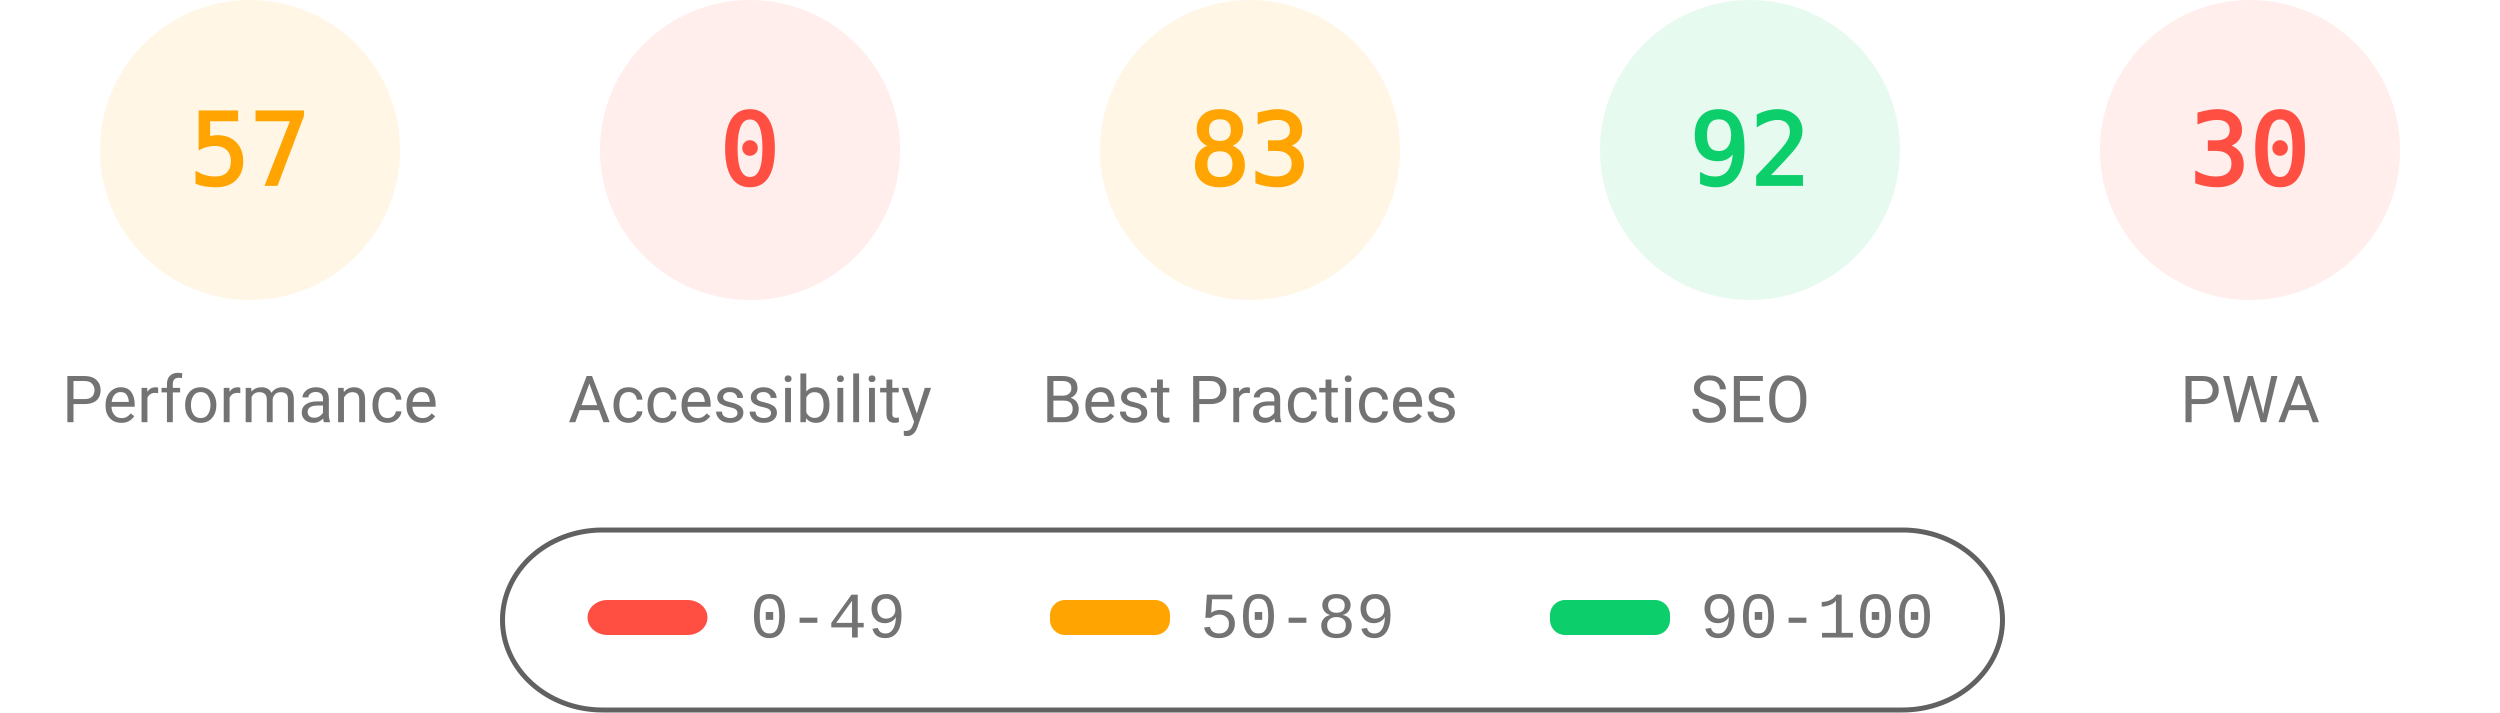
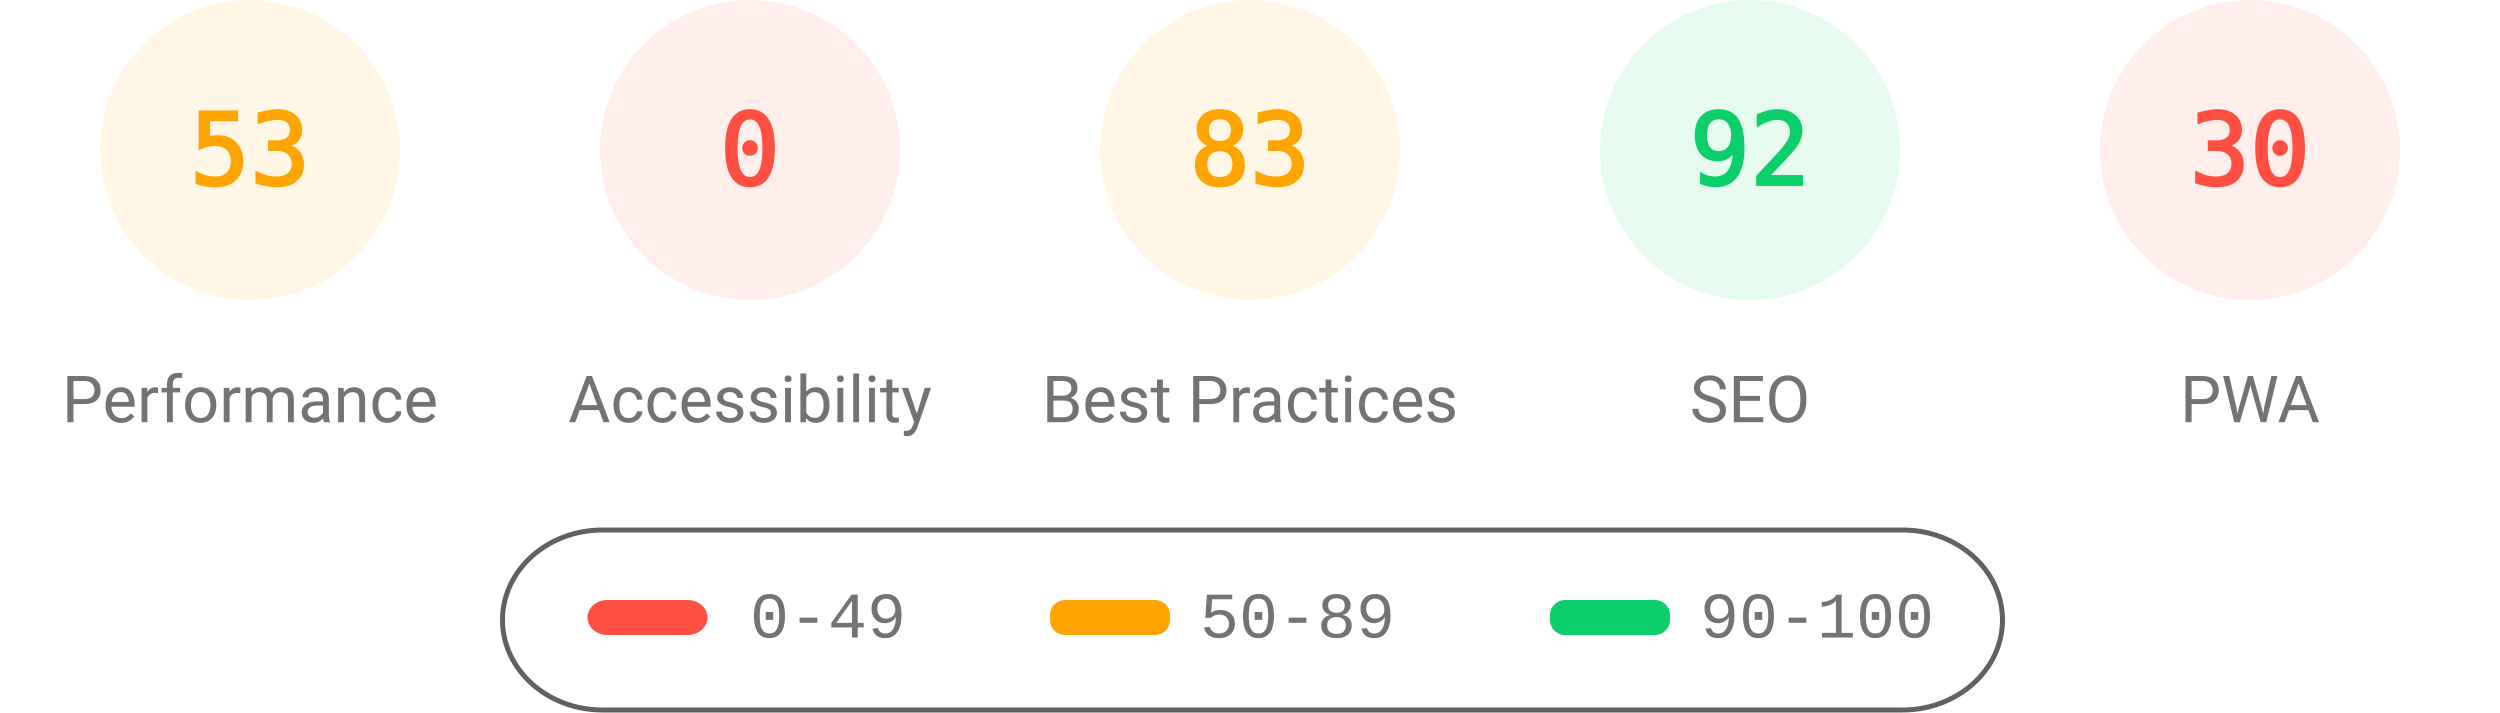
<svg xmlns="http://www.w3.org/2000/svg" fill="none" width="1000" height="285">
  <style>.gauge-base{opacity:.1}.gauge-arc{fill:none;animation-delay:250ms;stroke-linecap:round;transform:rotate(-90deg);transform-origin:100px 60px;animation:load-gauge 1s ease forwards}.guage-text{font-size:40px;font-family:monospace;text-align:center}.guage-red{color:#ff4e42;fill:#ff4e42;stroke:#ff4e42}.guage-orange{color:#ffa400;fill:#ffa400;stroke:#ffa400}.guage-green{color:#0cce6b;fill:#0cce6b;stroke:#0cce6b}.guage-undefined{color:#5c5c5c;fill:#5c5c5c;stroke:#5c5c5c}.guage-title{color:#737373;fill:#737373;stroke:none;font-size:26px;line-height:26px;font-family:Roboto,Halvetica,Arial,sans-serif}@keyframes load-gauge{from{stroke-dasharray:0 352.858}}</style>
  <svg class="guage-div guage-perf guage-orange" viewBox="0 0 200 200" width="200" height="200">
    <circle class="gauge-base" r="56" cx="100" cy="60" stroke-width="8" />
-     <circle class="gauge-arc guage-arc-1" r="56" cx="100" cy="60" stroke-width="8" style="stroke-dasharray:200.559,351.858" />
-     <text class="guage-text" x="100" y="60" alignment-baseline="central" dominant-baseline="central" text-anchor="middle">57</text>
+     <circle class="gauge-arc guage-arc-1" r="56" cx="100" cy="60" stroke-width="8" style="stroke-dasharray:186.485,351.858" />
+     <text class="guage-text" x="100" y="60" alignment-baseline="central" dominant-baseline="central" text-anchor="middle">53</text>
    <text class="guage-title" x="100" y="160" alignment-baseline="central" dominant-baseline="central" text-anchor="middle">Performance</text>
  </svg>
  <svg class="guage-div guage-acc guage-red" viewBox="0 0 200 200" width="200" height="200" x="200">
    <circle class="gauge-base" r="56" cx="100" cy="60" stroke-width="8" />
    <circle class="gauge-arc guage-arc-2" r="56" cx="100" cy="60" stroke-width="8" style="stroke-dasharray:0,351.858" />
    <text class="guage-text" x="100" y="60" alignment-baseline="central" dominant-baseline="central" text-anchor="middle">0</text>
    <text class="guage-title" x="100" y="160" alignment-baseline="central" dominant-baseline="central" text-anchor="middle">Accessibility</text>
  </svg>
  <svg class="guage-div guage-best guage-orange" viewBox="0 0 200 200" width="200" height="200" x="400">
    <circle class="gauge-base" r="56" cx="100" cy="60" stroke-width="8" />
    <circle class="gauge-arc guage-arc-3" r="56" cx="100" cy="60" stroke-width="8" style="stroke-dasharray:292.042,351.858" />
    <text class="guage-text" x="100" y="60" alignment-baseline="central" dominant-baseline="central" text-anchor="middle">83</text>
    <text class="guage-title" x="100" y="160" alignment-baseline="central" dominant-baseline="central" text-anchor="middle">Best Practices</text>
  </svg>
  <svg class="guage-div guage-seo guage-green" viewBox="0 0 200 200" width="200" height="200" x="600">
    <circle class="gauge-base" r="56" cx="100" cy="60" stroke-width="8" />
    <circle class="gauge-arc guage-arc-4" r="56" cx="100" cy="60" stroke-width="8" style="stroke-dasharray:323.709,351.858" />
    <text class="guage-text" x="100" y="60" alignment-baseline="central" dominant-baseline="central" text-anchor="middle">92</text>
    <text class="guage-title" x="100" y="160" alignment-baseline="central" dominant-baseline="central" text-anchor="middle">SEO</text>
  </svg>
  <svg class="guage-div guage-pwa guage-red" viewBox="0 0 200 200" width="200" height="200" x="800">
    <circle class="gauge-base" r="56" cx="100" cy="60" stroke-width="8" />
    <circle class="gauge-arc guage-arc-4" r="56" cx="100" cy="60" stroke-width="8" style="stroke-dasharray:105.557,351.858" />
    <text class="guage-text" x="100" y="60" alignment-baseline="central" dominant-baseline="central" text-anchor="middle">30</text>
    <text class="guage-title" x="100" y="160" alignment-baseline="central" dominant-baseline="central" text-anchor="middle">PWA</text>
  </svg>
  <svg width="604" height="76" x="200" y="210">
    <path fill="none" id="canvas_background" d="M-1-1h604v80H-1z" />
    <rect fill-opacity="0" stroke="#616161" stroke-width="2" rx="40" id="svg_2" height="72" width="600" y="2" x="1" fill="#000" />
    <rect stroke="#000" rx="8" id="svg_3" height="14" width="48" y="30" x="35" stroke-opacity="null" stroke-width="0" fill="#ff4e42" />
    <rect stroke="#000" rx="6" id="svg_4" height="14" width="48" y="30" x="220" stroke-opacity="null" stroke-width="0" fill="#ffa400" />
    <rect stroke="#000" rx="6" id="svg_5" height="14" width="48" y="30" x="420" stroke-opacity="null" stroke-width="0" fill="#0cce6b" />
    <text xml:space="preserve" text-anchor="start" font-family="'Courier New', Courier, monospace" font-size="26" id="svg_6" y="45" x="100" stroke-opacity="null" stroke-width="0" stroke="#000" fill="#737373">0-49</text>
    <text xml:space="preserve" text-anchor="start" font-family="'Courier New', Courier, monospace" font-size="26" id="svg_7" y="45" x="280" stroke-opacity="null" stroke-width="0" stroke="#000" fill="#737373">50-89</text>
    <text xml:space="preserve" text-anchor="start" font-family="'Courier New', Courier, monospace" font-size="26" id="svg_8" y="45" x="480" stroke-opacity="null" stroke-width="0" stroke="#000" fill="#737373">90-100</text>
  </svg>
</svg>
